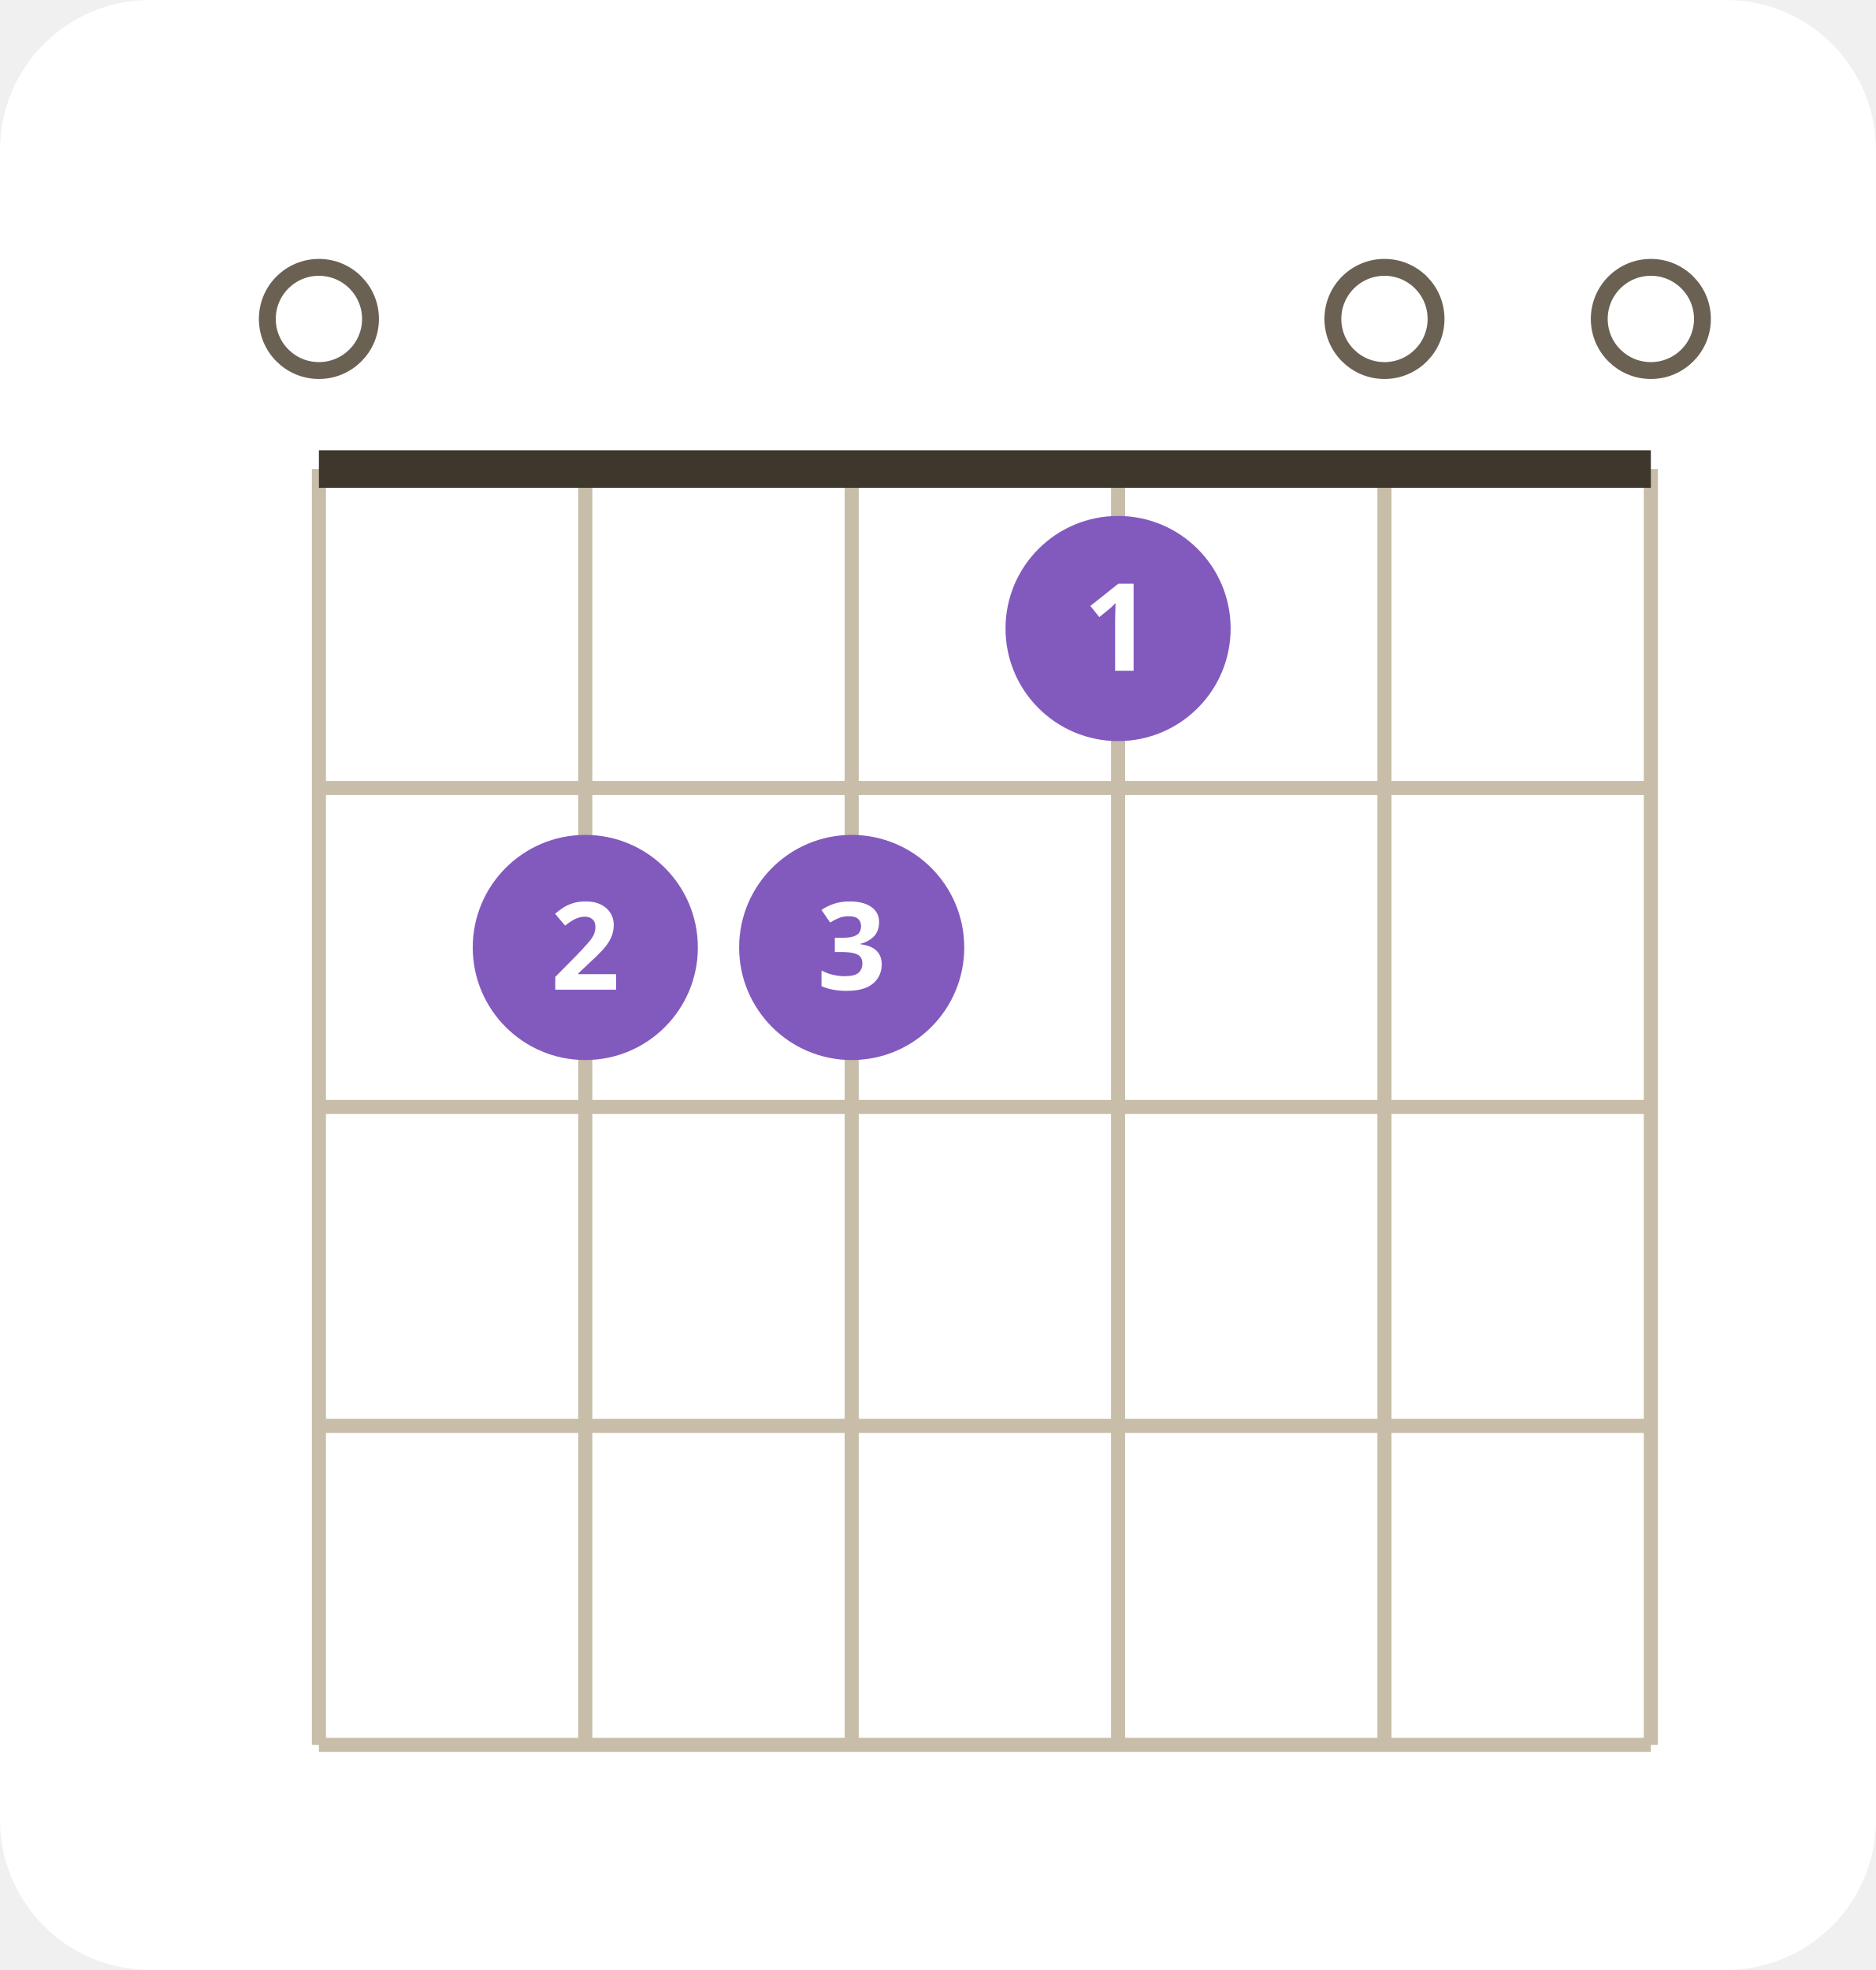
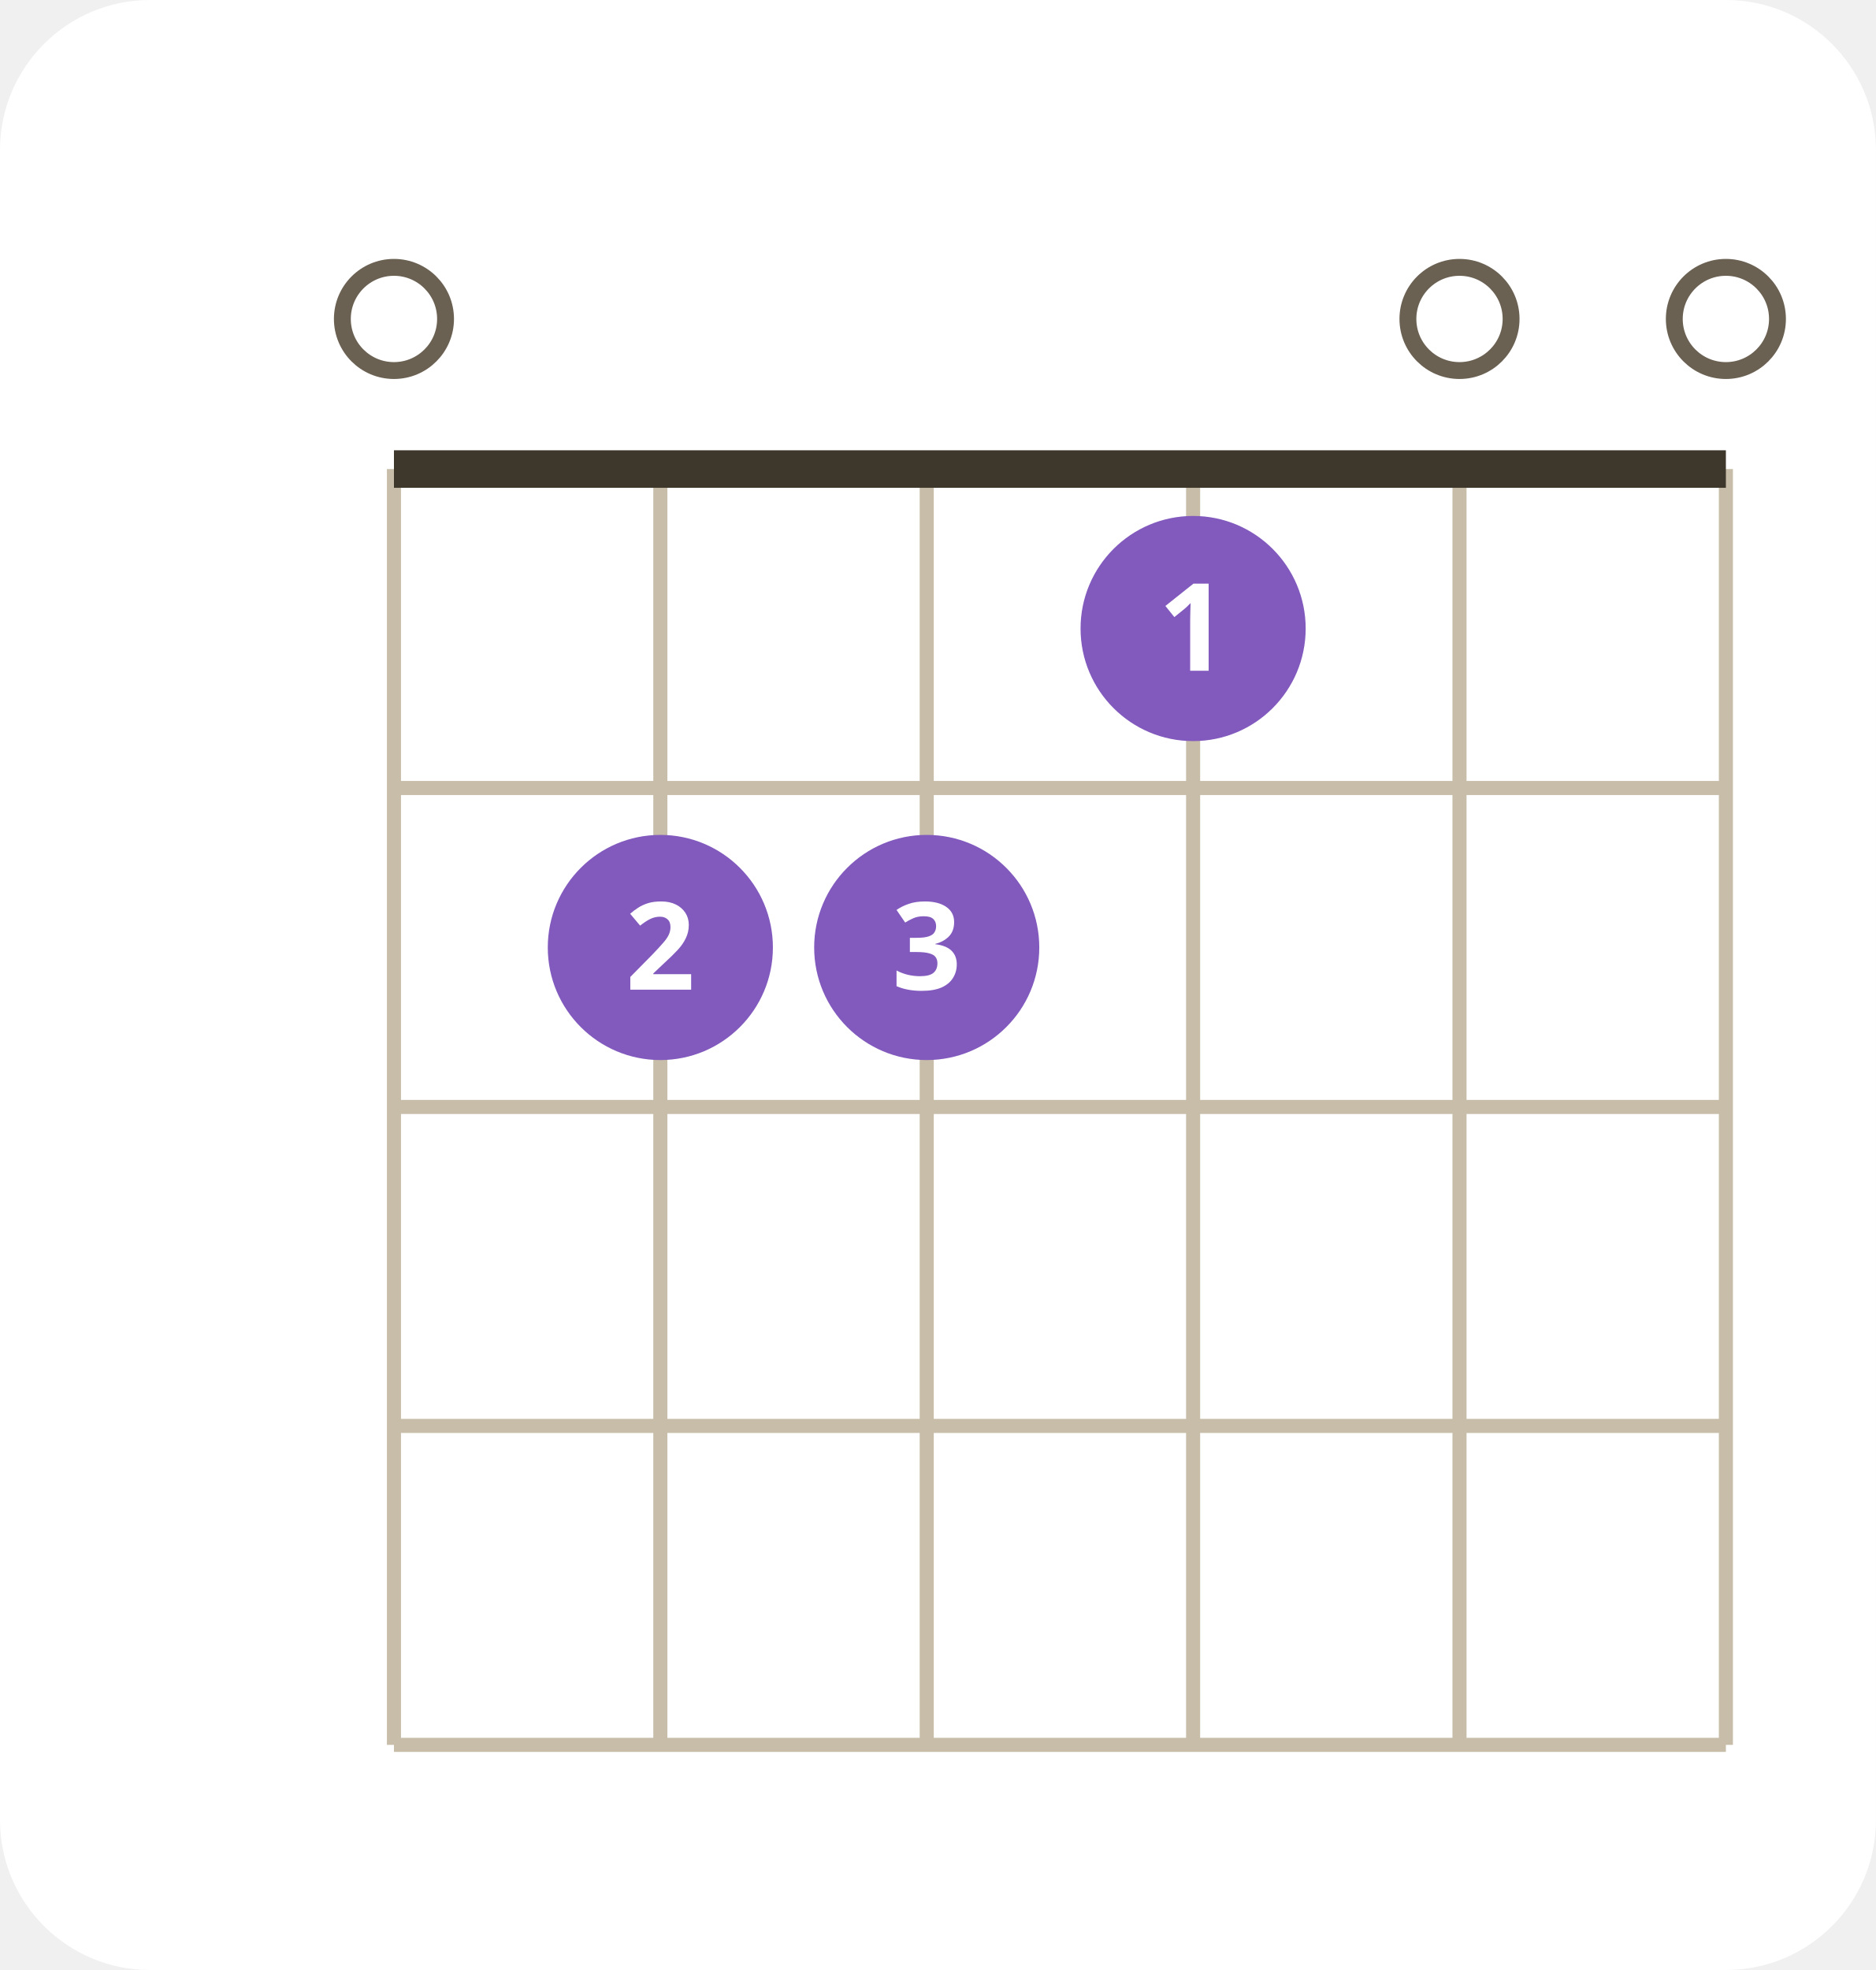
<svg xmlns="http://www.w3.org/2000/svg" viewBox="0 0 200 210" width="200" height="210" role="img" aria-label="E major chord diagram">
  <rect x="0" y="0" width="200" height="210" rx="16" fill="#ffffff" />
-   <line x1="34" y1="50" x2="34" y2="186" stroke="#c7bda8" stroke-width="1.5" />
-   <line x1="62.4" y1="50" x2="62.4" y2="186" stroke="#c7bda8" stroke-width="1.5" />
-   <line x1="90.8" y1="50" x2="90.8" y2="186" stroke="#c7bda8" stroke-width="1.5" />
-   <line x1="119.2" y1="50" x2="119.2" y2="186" stroke="#c7bda8" stroke-width="1.5" />
-   <line x1="147.6" y1="50" x2="147.6" y2="186" stroke="#c7bda8" stroke-width="1.5" />
-   <line x1="176" y1="50" x2="176" y2="186" stroke="#c7bda8" stroke-width="1.5" />
-   <line x1="34" y1="50" x2="176" y2="50" stroke="#3d372c" stroke-width="4" />
-   <line x1="34" y1="84" x2="176" y2="84" stroke="#c7bda8" stroke-width="1.5" />
-   <line x1="34" y1="118" x2="176" y2="118" stroke="#c7bda8" stroke-width="1.5" />
-   <line x1="34" y1="152" x2="176" y2="152" stroke="#c7bda8" stroke-width="1.5" />
-   <line x1="34" y1="186" x2="176" y2="186" stroke="#c7bda8" stroke-width="1.5" />
-   <circle cx="34" cy="34" r="5.5" fill="none" stroke="#6b6153" stroke-width="1.8" />
-   <circle cx="147.6" cy="34" r="5.5" fill="none" stroke="#6b6153" stroke-width="1.8" />
-   <circle cx="176" cy="34" r="5.5" fill="none" stroke="#6b6153" stroke-width="1.8" />
-   <circle cx="62.4" cy="101" r="12" fill="#825abe" />
-   <text x="62.4" y="105.5" text-anchor="middle" font-family="system-ui, sans-serif" font-size="13" font-weight="600" fill="#ffffff">2</text>
-   <circle cx="90.8" cy="101" r="12" fill="#825abe" />
-   <text x="90.8" y="105.5" text-anchor="middle" font-family="system-ui, sans-serif" font-size="13" font-weight="600" fill="#ffffff">3</text>
-   <circle cx="119.2" cy="67" r="12" fill="#825abe" />
-   <text x="119.2" y="71.5" text-anchor="middle" font-family="system-ui, sans-serif" font-size="13" font-weight="600" fill="#ffffff">1</text>
+   <line x1="42" y1="50" x2="42" y2="186" stroke="#c7bda8" stroke-width="1.5" />
+   <line x1="70.4" y1="50" x2="70.4" y2="186" stroke="#c7bda8" stroke-width="1.5" />
+   <line x1="98.8" y1="50" x2="98.8" y2="186" stroke="#c7bda8" stroke-width="1.5" />
+   <line x1="127.2" y1="50" x2="127.2" y2="186" stroke="#c7bda8" stroke-width="1.5" />
+   <line x1="155.6" y1="50" x2="155.6" y2="186" stroke="#c7bda8" stroke-width="1.5" />
+   <line x1="184" y1="50" x2="184" y2="186" stroke="#c7bda8" stroke-width="1.5" />
+   <line x1="42" y1="50" x2="184" y2="50" stroke="#3d372c" stroke-width="4" />
+   <line x1="42" y1="84" x2="184" y2="84" stroke="#c7bda8" stroke-width="1.5" />
+   <line x1="42" y1="118" x2="184" y2="118" stroke="#c7bda8" stroke-width="1.5" />
+   <line x1="42" y1="152" x2="184" y2="152" stroke="#c7bda8" stroke-width="1.5" />
+   <line x1="42" y1="186" x2="184" y2="186" stroke="#c7bda8" stroke-width="1.5" />
+   <circle cx="42" cy="34" r="5.5" fill="none" stroke="#6b6153" stroke-width="1.8" />
+   <circle cx="155.6" cy="34" r="5.5" fill="none" stroke="#6b6153" stroke-width="1.8" />
+   <circle cx="184" cy="34" r="5.5" fill="none" stroke="#6b6153" stroke-width="1.8" />
+   <circle cx="70.4" cy="101" r="12" fill="#825abe" />
+   <text x="70.4" y="105.5" text-anchor="middle" font-family="system-ui, sans-serif" font-size="13" font-weight="600" fill="#ffffff">2</text>
+   <circle cx="98.8" cy="101" r="12" fill="#825abe" />
+   <text x="98.8" y="105.5" text-anchor="middle" font-family="system-ui, sans-serif" font-size="13" font-weight="600" fill="#ffffff">3</text>
+   <circle cx="127.2" cy="67" r="12" fill="#825abe" />
+   <text x="127.2" y="71.5" text-anchor="middle" font-family="system-ui, sans-serif" font-size="13" font-weight="600" fill="#ffffff">1</text>
</svg>
